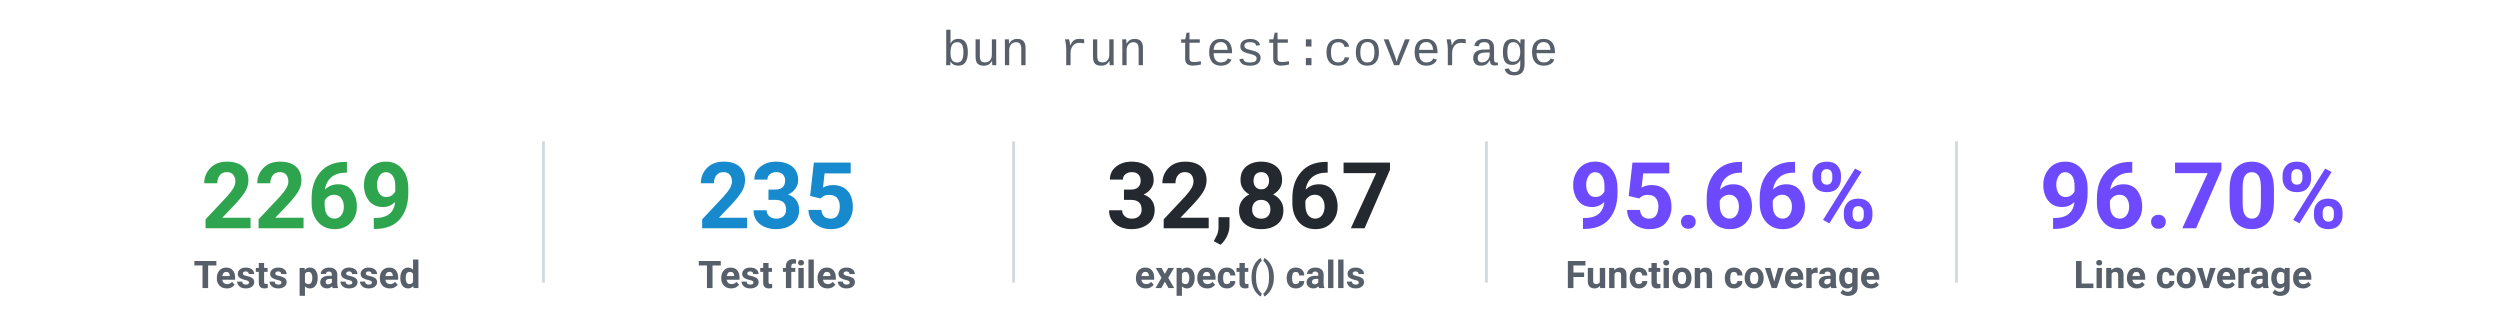
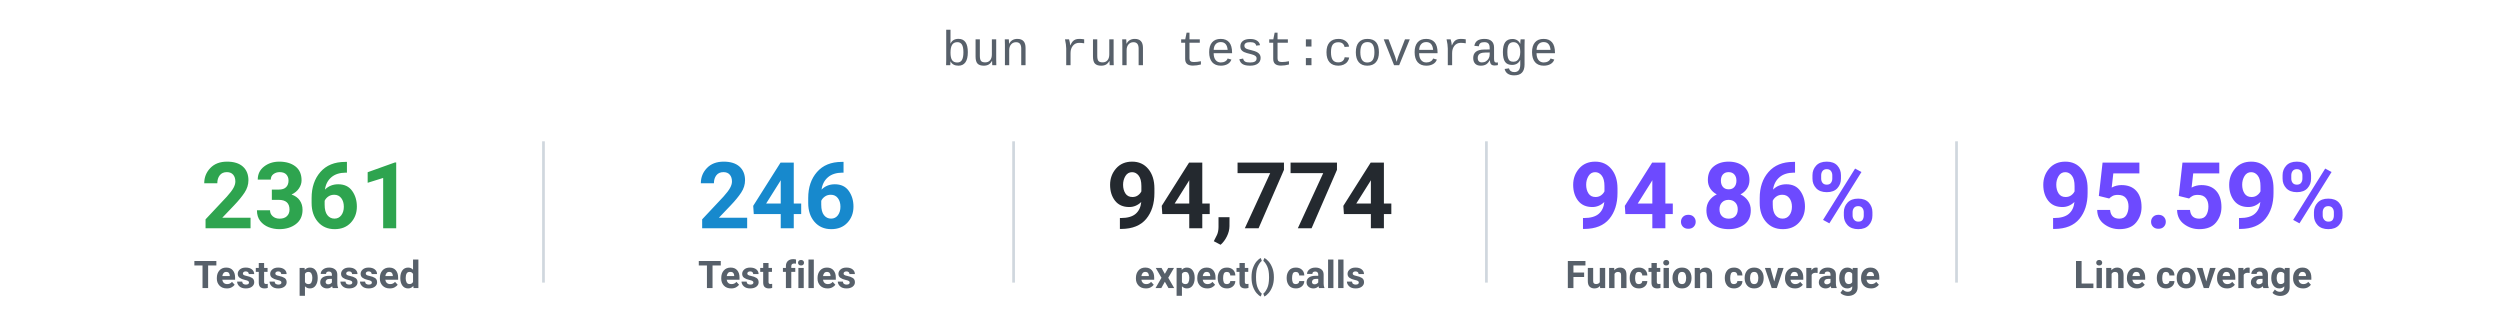
- <svg xmlns="http://www.w3.org/2000/svg" viewBox="0 0 920 122" width="920" height="122" role="img" aria-label="bun run test:coverage — 2269 tests passed, 235 test files, 32,867 expect() calls, 95.66% function coverage, 96.70% line coverage">
+ <svg xmlns="http://www.w3.org/2000/svg" viewBox="0 0 920 122" width="920" height="122" role="img" aria-label="bun run test:coverage — 2361 tests passed, 246 test files, 94,774 expect() calls, 94.86% function coverage, 95.59% line coverage">
  <style>
    .cmd { font-family: ui-monospace, SFMono-Regular, 'SF Mono', Menlo, Consolas, 'Liberation Mono', monospace; font-weight: 500; font-size: 18px; }
    .val { font-family: system-ui, -apple-system, BlinkMacSystemFont, 'Segoe UI', Roboto, sans-serif; font-weight: 700; font-size: 34px; }
    .lbl { font-family: system-ui, -apple-system, BlinkMacSystemFont, 'Segoe UI', Roboto, sans-serif; font-weight: 600; font-size: 14px; }
  </style>
  <text x="460" y="24" text-anchor="middle" class="cmd" fill="#57606a">bun run test:coverage</text>
  <line x1="200" y1="52" x2="200" y2="104" stroke="#d0d7de" stroke-width="1" />
  <line x1="373" y1="52" x2="373" y2="104" stroke="#d0d7de" stroke-width="1" />
  <line x1="547" y1="52" x2="547" y2="104" stroke="#d0d7de" stroke-width="1" />
  <line x1="720" y1="52" x2="720" y2="104" stroke="#d0d7de" stroke-width="1" />
-   <text x="113" y="84" text-anchor="middle" class="val" fill="#2ea44f">2269</text>
+   <text x="113" y="84" text-anchor="middle" class="val" fill="#2ea44f">2361</text>
  <text x="113" y="106" text-anchor="middle" class="lbl" fill="#57606a">Tests passed</text>
-   <text x="286" y="84" text-anchor="middle" class="val" fill="#1789cd">235</text>
+   <text x="286" y="84" text-anchor="middle" class="val" fill="#1789cd">246</text>
  <text x="286" y="106" text-anchor="middle" class="lbl" fill="#57606a">Test files</text>
-   <text x="460" y="84" text-anchor="middle" class="val" fill="#24292f">32,867</text>
+   <text x="460" y="84" text-anchor="middle" class="val" fill="#24292f">94,774</text>
  <text x="460" y="106" text-anchor="middle" class="lbl" fill="#57606a">expect() calls</text>
-   <text x="634" y="84" text-anchor="middle" class="val" fill="#6d4aff">95.66%</text>
+   <text x="634" y="84" text-anchor="middle" class="val" fill="#6d4aff">94.86%</text>
  <text x="634" y="106" text-anchor="middle" class="lbl" fill="#57606a">Function coverage</text>
-   <text x="807" y="84" text-anchor="middle" class="val" fill="#6d4aff">96.70%</text>
+   <text x="807" y="84" text-anchor="middle" class="val" fill="#6d4aff">95.59%</text>
  <text x="807" y="106" text-anchor="middle" class="lbl" fill="#57606a">Line coverage</text>
</svg>
